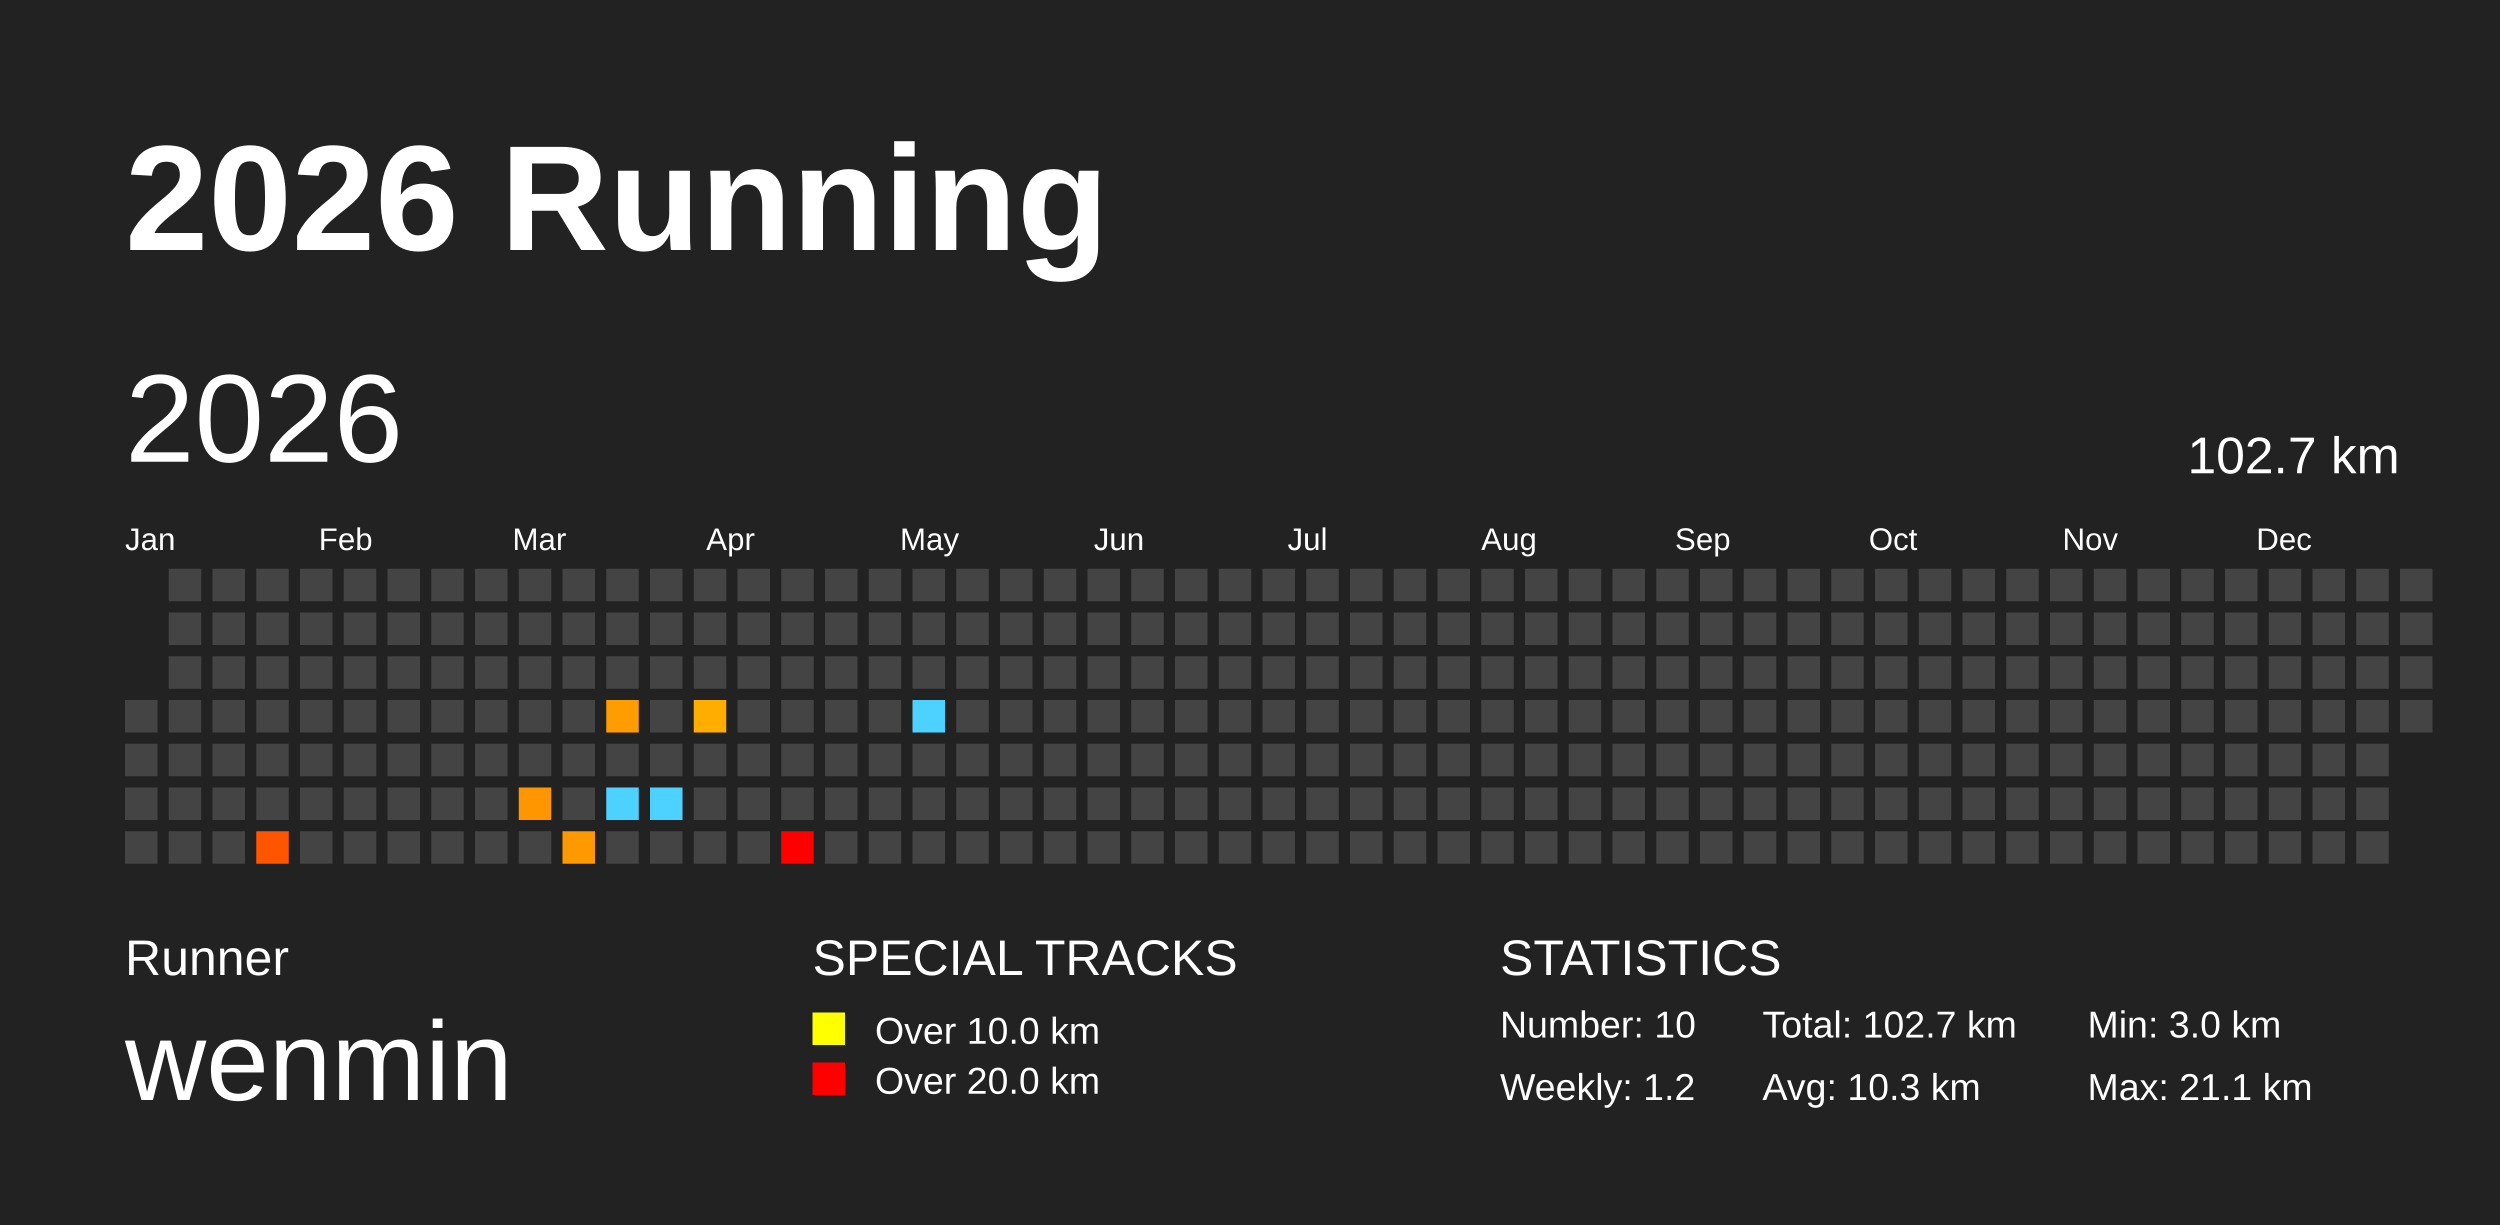
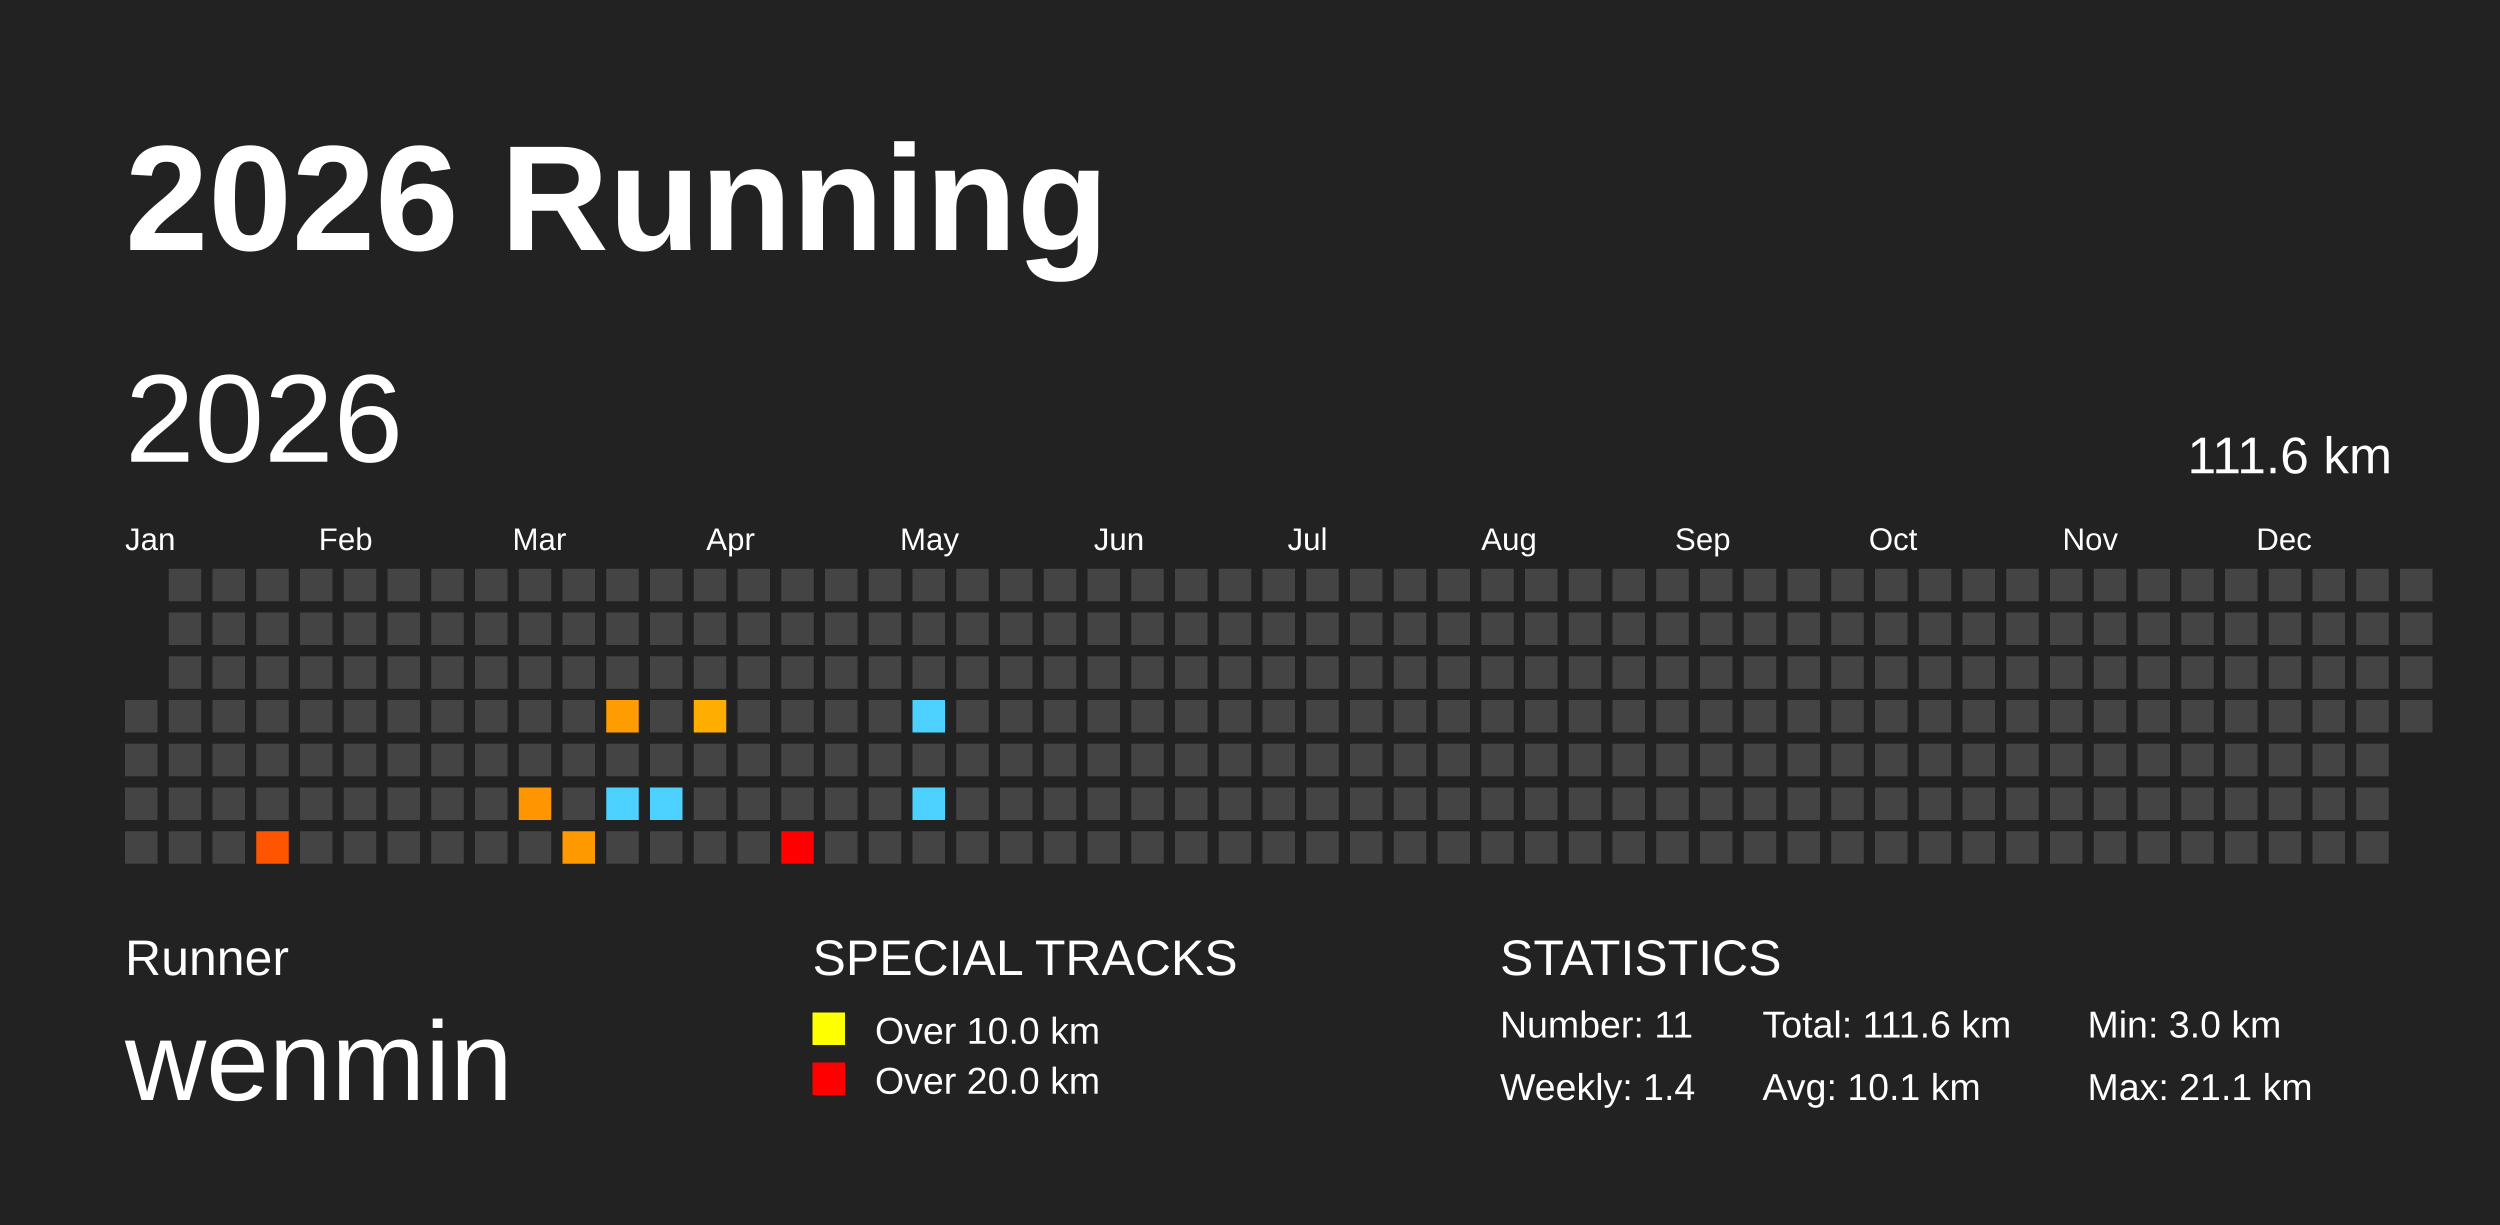
<svg xmlns="http://www.w3.org/2000/svg" baseProfile="full" height="98mm" version="1.1" viewBox="0,0,200,98" width="200mm">
  <defs />
  <rect fill="#222222" height="98" width="200" x="0" y="0" />
  <text fill="#FFFFFF" style="font-size:12px; font-family:Arial; font-weight:bold;" x="10" y="20">2026 Running</text>
  <text fill="#FFFFFF" style="font-size:4px; font-family:Arial" x="10" y="78">Runner</text>
  <text fill="#FFFFFF" style="font-size:9px; font-family:Arial" x="10" y="88">wenmin</text>
  <text fill="#FFFFFF" style="font-size:4px; font-family:Arial" x="65" y="78">SPECIAL TRACKS</text>
  <rect fill="yellow" height="2.6" width="2.6" x="65" y="81" />
  <text fill="#FFFFFF" style="font-size:3px; font-family:Arial" x="70" y="83.5">Over 10.0 km</text>
  <rect fill="red" height="2.6" width="2.6" x="65" y="85" />
  <text fill="#FFFFFF" style="font-size:3px; font-family:Arial" x="70" y="87.5">Over 20.0 km</text>
  <text fill="#FFFFFF" style="font-size:4px; font-family:Arial" x="120" y="78">STATISTICS</text>
-   <text fill="#FFFFFF" style="font-size:3px; font-family:Arial" x="120" y="83">Number: 10</text>
-   <text fill="#FFFFFF" style="font-size:3px; font-family:Arial" x="120" y="88">Weekly: 1.2</text>
-   <text fill="#FFFFFF" style="font-size:3px; font-family:Arial" x="141" y="83">Total: 102.7 km</text>
-   <text fill="#FFFFFF" style="font-size:3px; font-family:Arial" x="141" y="88">Avg: 10.3 km</text>
+   <text fill="#FFFFFF" style="font-size:3px; font-family:Arial" x="120" y="83">Number: 11</text>
+   <text fill="#FFFFFF" style="font-size:3px; font-family:Arial" x="120" y="88">Weekly: 1.4</text>
+   <text fill="#FFFFFF" style="font-size:3px; font-family:Arial" x="141" y="83">Total: 111.6 km</text>
+   <text fill="#FFFFFF" style="font-size:3px; font-family:Arial" x="141" y="88">Avg: 10.1 km</text>
  <text fill="#FFFFFF" style="font-size:3px; font-family:Arial" x="167" y="83">Min: 3.0 km</text>
  <text fill="#FFFFFF" style="font-size:3px; font-family:Arial" x="167" y="88">Max: 21.1 km</text>
  <text dominant-baseline="hanging" fill="#FFFFFF" style="font-size:10.0px; font-family:Arial;" x="10" y="30">2026</text>
-   <text dominant-baseline="hanging" fill="#FFFFFF" style="font-size:4.125px; font-family:Arial;" x="175" y="35">102.7 km</text>
+   <text dominant-baseline="hanging" fill="#FFFFFF" style="font-size:4.125px; font-family:Arial;" x="175" y="35">111.6 km</text>
  <text fill="#FFFFFF" style="font-size:2.5px; font-family:Arial" x="10.0" y="44">Jan</text>
  <text fill="#FFFFFF" style="font-size:2.5px; font-family:Arial" x="25.5" y="44">Feb</text>
  <text fill="#FFFFFF" style="font-size:2.5px; font-family:Arial" x="41.0" y="44">Mar</text>
  <text fill="#FFFFFF" style="font-size:2.5px; font-family:Arial" x="56.5" y="44">Apr</text>
  <text fill="#FFFFFF" style="font-size:2.5px; font-family:Arial" x="72.0" y="44">May</text>
  <text fill="#FFFFFF" style="font-size:2.5px; font-family:Arial" x="87.5" y="44">Jun</text>
  <text fill="#FFFFFF" style="font-size:2.5px; font-family:Arial" x="103.0" y="44">Jul</text>
  <text fill="#FFFFFF" style="font-size:2.5px; font-family:Arial" x="118.5" y="44">Aug</text>
  <text fill="#FFFFFF" style="font-size:2.5px; font-family:Arial" x="134.0" y="44">Sep</text>
  <text fill="#FFFFFF" style="font-size:2.5px; font-family:Arial" x="149.5" y="44">Oct</text>
  <text fill="#FFFFFF" style="font-size:2.5px; font-family:Arial" x="165.0" y="44">Nov</text>
  <text fill="#FFFFFF" style="font-size:2.5px; font-family:Arial" x="180.5" y="44">Dec</text>
  <rect fill="#444444" height="2.6" width="2.6" x="10.0" y="56.0" />
  <rect fill="#444444" height="2.6" width="2.6" x="10.0" y="59.5" />
  <rect fill="#444444" height="2.6" width="2.6" x="10.0" y="63.0" />
  <rect fill="#444444" height="2.6" width="2.6" x="10.0" y="66.5" />
  <rect fill="#444444" height="2.6" width="2.6" x="13.5" y="45.5" />
  <rect fill="#444444" height="2.6" width="2.6" x="13.5" y="49.0" />
  <rect fill="#444444" height="2.6" width="2.6" x="13.5" y="52.5" />
  <rect fill="#444444" height="2.6" width="2.6" x="13.5" y="56.0" />
  <rect fill="#444444" height="2.6" width="2.6" x="13.5" y="59.5" />
  <rect fill="#444444" height="2.6" width="2.6" x="13.5" y="63.0" />
  <rect fill="#444444" height="2.6" width="2.6" x="13.5" y="66.5" />
  <rect fill="#444444" height="2.6" width="2.6" x="17.0" y="45.5" />
  <rect fill="#444444" height="2.6" width="2.6" x="17.0" y="49.0" />
  <rect fill="#444444" height="2.6" width="2.6" x="17.0" y="52.5" />
  <rect fill="#444444" height="2.6" width="2.6" x="17.0" y="56.0" />
  <rect fill="#444444" height="2.6" width="2.6" x="17.0" y="59.5" />
  <rect fill="#444444" height="2.6" width="2.6" x="17.0" y="63.0" />
  <rect fill="#444444" height="2.6" width="2.6" x="17.0" y="66.5" />
  <rect fill="#444444" height="2.6" width="2.6" x="20.5" y="45.5" />
  <rect fill="#444444" height="2.6" width="2.6" x="20.5" y="49.0" />
  <rect fill="#444444" height="2.6" width="2.6" x="20.5" y="52.5" />
  <rect fill="#444444" height="2.6" width="2.6" x="20.5" y="56.0" />
  <rect fill="#444444" height="2.6" width="2.6" x="20.5" y="59.5" />
  <rect fill="#444444" height="2.6" width="2.6" x="20.5" y="63.0" />
  <rect fill="#ff5500" height="2.6" width="2.6" x="20.5" y="66.5" />
  <rect fill="#444444" height="2.6" width="2.6" x="24.0" y="45.5" />
  <rect fill="#444444" height="2.6" width="2.6" x="24.0" y="49.0" />
  <rect fill="#444444" height="2.6" width="2.6" x="24.0" y="52.5" />
  <rect fill="#444444" height="2.6" width="2.6" x="24.0" y="56.0" />
  <rect fill="#444444" height="2.6" width="2.6" x="24.0" y="59.5" />
  <rect fill="#444444" height="2.6" width="2.6" x="24.0" y="63.0" />
  <rect fill="#444444" height="2.6" width="2.6" x="24.0" y="66.5" />
  <rect fill="#444444" height="2.6" width="2.6" x="27.5" y="45.5" />
  <rect fill="#444444" height="2.6" width="2.6" x="27.5" y="49.0" />
  <rect fill="#444444" height="2.6" width="2.6" x="27.5" y="52.5" />
  <rect fill="#444444" height="2.6" width="2.6" x="27.5" y="56.0" />
  <rect fill="#444444" height="2.6" width="2.6" x="27.5" y="59.5" />
  <rect fill="#444444" height="2.6" width="2.6" x="27.5" y="63.0" />
  <rect fill="#444444" height="2.6" width="2.6" x="27.5" y="66.5" />
  <rect fill="#444444" height="2.6" width="2.6" x="31.0" y="45.5" />
  <rect fill="#444444" height="2.6" width="2.6" x="31.0" y="49.0" />
  <rect fill="#444444" height="2.6" width="2.6" x="31.0" y="52.5" />
  <rect fill="#444444" height="2.6" width="2.6" x="31.0" y="56.0" />
  <rect fill="#444444" height="2.6" width="2.6" x="31.0" y="59.5" />
  <rect fill="#444444" height="2.6" width="2.6" x="31.0" y="63.0" />
  <rect fill="#444444" height="2.6" width="2.6" x="31.0" y="66.5" />
  <rect fill="#444444" height="2.6" width="2.6" x="34.5" y="45.5" />
  <rect fill="#444444" height="2.6" width="2.6" x="34.5" y="49.0" />
  <rect fill="#444444" height="2.6" width="2.6" x="34.5" y="52.5" />
  <rect fill="#444444" height="2.6" width="2.6" x="34.5" y="56.0" />
  <rect fill="#444444" height="2.6" width="2.6" x="34.5" y="59.5" />
  <rect fill="#444444" height="2.6" width="2.6" x="34.5" y="63.0" />
  <rect fill="#444444" height="2.6" width="2.6" x="34.5" y="66.5" />
  <rect fill="#444444" height="2.6" width="2.6" x="38.0" y="45.5" />
  <rect fill="#444444" height="2.6" width="2.6" x="38.0" y="49.0" />
  <rect fill="#444444" height="2.6" width="2.6" x="38.0" y="52.5" />
  <rect fill="#444444" height="2.6" width="2.6" x="38.0" y="56.0" />
  <rect fill="#444444" height="2.6" width="2.6" x="38.0" y="59.5" />
  <rect fill="#444444" height="2.6" width="2.6" x="38.0" y="63.0" />
  <rect fill="#444444" height="2.6" width="2.6" x="38.0" y="66.5" />
  <rect fill="#444444" height="2.6" width="2.6" x="41.5" y="45.5" />
  <rect fill="#444444" height="2.6" width="2.6" x="41.5" y="49.0" />
  <rect fill="#444444" height="2.6" width="2.6" x="41.5" y="52.5" />
  <rect fill="#444444" height="2.6" width="2.6" x="41.5" y="56.0" />
  <rect fill="#444444" height="2.6" width="2.6" x="41.5" y="59.5" />
  <rect fill="#ff9600" height="2.6" width="2.6" x="41.5" y="63.0" />
  <rect fill="#444444" height="2.6" width="2.6" x="41.5" y="66.5" />
  <rect fill="#444444" height="2.6" width="2.6" x="45.0" y="45.5" />
  <rect fill="#444444" height="2.6" width="2.6" x="45.0" y="49.0" />
  <rect fill="#444444" height="2.6" width="2.6" x="45.0" y="52.5" />
  <rect fill="#444444" height="2.6" width="2.6" x="45.0" y="56.0" />
  <rect fill="#444444" height="2.6" width="2.6" x="45.0" y="59.5" />
  <rect fill="#444444" height="2.6" width="2.6" x="45.0" y="63.0" />
  <rect fill="#ff9900" height="2.6" width="2.6" x="45.0" y="66.5" />
  <rect fill="#444444" height="2.6" width="2.6" x="48.5" y="45.5" />
  <rect fill="#444444" height="2.6" width="2.6" x="48.5" y="49.0" />
  <rect fill="#444444" height="2.6" width="2.6" x="48.5" y="52.5" />
  <rect fill="#ff9d00" height="2.6" width="2.6" x="48.5" y="56.0" />
  <rect fill="#444444" height="2.6" width="2.6" x="48.5" y="59.5" />
  <rect fill="#4dd2ff" height="2.6" width="2.6" x="48.5" y="63.0" />
  <rect fill="#444444" height="2.6" width="2.6" x="48.5" y="66.5" />
  <rect fill="#444444" height="2.6" width="2.6" x="52.0" y="45.5" />
  <rect fill="#444444" height="2.6" width="2.6" x="52.0" y="49.0" />
  <rect fill="#444444" height="2.6" width="2.6" x="52.0" y="52.5" />
  <rect fill="#444444" height="2.6" width="2.6" x="52.0" y="56.0" />
  <rect fill="#444444" height="2.6" width="2.6" x="52.0" y="59.5" />
  <rect fill="#4dd2ff" height="2.6" width="2.6" x="52.0" y="63.0" />
  <rect fill="#444444" height="2.6" width="2.6" x="52.0" y="66.5" />
  <rect fill="#444444" height="2.6" width="2.6" x="55.5" y="45.5" />
  <rect fill="#444444" height="2.6" width="2.6" x="55.5" y="49.0" />
  <rect fill="#444444" height="2.6" width="2.6" x="55.5" y="52.5" />
  <rect fill="#ffae00" height="2.6" width="2.6" x="55.5" y="56.0" />
  <rect fill="#444444" height="2.6" width="2.6" x="55.5" y="59.5" />
  <rect fill="#444444" height="2.6" width="2.6" x="55.5" y="63.0" />
  <rect fill="#444444" height="2.6" width="2.6" x="55.5" y="66.5" />
  <rect fill="#444444" height="2.6" width="2.6" x="59.0" y="45.5" />
  <rect fill="#444444" height="2.6" width="2.6" x="59.0" y="49.0" />
  <rect fill="#444444" height="2.6" width="2.6" x="59.0" y="52.5" />
  <rect fill="#444444" height="2.6" width="2.6" x="59.0" y="56.0" />
  <rect fill="#444444" height="2.6" width="2.6" x="59.0" y="59.5" />
  <rect fill="#444444" height="2.6" width="2.6" x="59.0" y="63.0" />
  <rect fill="#444444" height="2.6" width="2.6" x="59.0" y="66.5" />
  <rect fill="#444444" height="2.6" width="2.6" x="62.5" y="45.5" />
  <rect fill="#444444" height="2.6" width="2.6" x="62.5" y="49.0" />
  <rect fill="#444444" height="2.6" width="2.6" x="62.5" y="52.5" />
  <rect fill="#444444" height="2.6" width="2.6" x="62.5" y="56.0" />
  <rect fill="#444444" height="2.6" width="2.6" x="62.5" y="59.5" />
  <rect fill="#444444" height="2.6" width="2.6" x="62.5" y="63.0" />
  <rect fill="red" height="2.6" width="2.6" x="62.5" y="66.5" />
  <rect fill="#444444" height="2.6" width="2.6" x="66.0" y="45.5" />
  <rect fill="#444444" height="2.6" width="2.6" x="66.0" y="49.0" />
  <rect fill="#444444" height="2.6" width="2.6" x="66.0" y="52.5" />
  <rect fill="#444444" height="2.6" width="2.6" x="66.0" y="56.0" />
  <rect fill="#444444" height="2.6" width="2.6" x="66.0" y="59.5" />
  <rect fill="#444444" height="2.6" width="2.6" x="66.0" y="63.0" />
  <rect fill="#444444" height="2.6" width="2.6" x="66.0" y="66.5" />
  <rect fill="#444444" height="2.6" width="2.6" x="69.5" y="45.5" />
  <rect fill="#444444" height="2.6" width="2.6" x="69.5" y="49.0" />
  <rect fill="#444444" height="2.6" width="2.6" x="69.5" y="52.5" />
  <rect fill="#444444" height="2.6" width="2.6" x="69.5" y="56.0" />
  <rect fill="#444444" height="2.6" width="2.6" x="69.5" y="59.5" />
  <rect fill="#444444" height="2.6" width="2.6" x="69.5" y="63.0" />
  <rect fill="#444444" height="2.6" width="2.6" x="69.5" y="66.5" />
  <rect fill="#444444" height="2.6" width="2.6" x="73.0" y="45.5" />
  <rect fill="#444444" height="2.6" width="2.6" x="73.0" y="49.0" />
  <rect fill="#444444" height="2.6" width="2.6" x="73.0" y="52.5" />
  <rect fill="#4dd2ff" height="2.6" width="2.6" x="73.0" y="56.0" />
  <rect fill="#444444" height="2.6" width="2.6" x="73.0" y="59.5" />
-   <rect fill="#444444" height="2.6" width="2.6" x="73.0" y="63.0" />
+   <rect fill="#4dd2ff" height="2.6" width="2.6" x="73.0" y="63.0" />
  <rect fill="#444444" height="2.6" width="2.6" x="73.0" y="66.5" />
  <rect fill="#444444" height="2.6" width="2.6" x="76.5" y="45.5" />
  <rect fill="#444444" height="2.6" width="2.6" x="76.5" y="49.0" />
  <rect fill="#444444" height="2.6" width="2.6" x="76.5" y="52.5" />
  <rect fill="#444444" height="2.6" width="2.6" x="76.5" y="56.0" />
  <rect fill="#444444" height="2.6" width="2.6" x="76.5" y="59.5" />
  <rect fill="#444444" height="2.6" width="2.6" x="76.5" y="63.0" />
  <rect fill="#444444" height="2.6" width="2.6" x="76.5" y="66.5" />
  <rect fill="#444444" height="2.6" width="2.6" x="80.0" y="45.5" />
  <rect fill="#444444" height="2.6" width="2.6" x="80.0" y="49.0" />
  <rect fill="#444444" height="2.6" width="2.6" x="80.0" y="52.5" />
  <rect fill="#444444" height="2.6" width="2.6" x="80.0" y="56.0" />
  <rect fill="#444444" height="2.6" width="2.6" x="80.0" y="59.5" />
  <rect fill="#444444" height="2.6" width="2.6" x="80.0" y="63.0" />
  <rect fill="#444444" height="2.6" width="2.6" x="80.0" y="66.5" />
  <rect fill="#444444" height="2.6" width="2.6" x="83.5" y="45.5" />
  <rect fill="#444444" height="2.6" width="2.6" x="83.5" y="49.0" />
  <rect fill="#444444" height="2.6" width="2.6" x="83.5" y="52.5" />
  <rect fill="#444444" height="2.6" width="2.6" x="83.5" y="56.0" />
  <rect fill="#444444" height="2.6" width="2.6" x="83.5" y="59.5" />
  <rect fill="#444444" height="2.6" width="2.6" x="83.5" y="63.0" />
  <rect fill="#444444" height="2.6" width="2.6" x="83.5" y="66.5" />
  <rect fill="#444444" height="2.6" width="2.6" x="87.0" y="45.5" />
  <rect fill="#444444" height="2.6" width="2.6" x="87.0" y="49.0" />
  <rect fill="#444444" height="2.6" width="2.6" x="87.0" y="52.5" />
  <rect fill="#444444" height="2.6" width="2.6" x="87.0" y="56.0" />
  <rect fill="#444444" height="2.6" width="2.6" x="87.0" y="59.5" />
  <rect fill="#444444" height="2.6" width="2.6" x="87.0" y="63.0" />
  <rect fill="#444444" height="2.6" width="2.6" x="87.0" y="66.5" />
  <rect fill="#444444" height="2.6" width="2.6" x="90.5" y="45.5" />
  <rect fill="#444444" height="2.6" width="2.6" x="90.5" y="49.0" />
  <rect fill="#444444" height="2.6" width="2.6" x="90.5" y="52.5" />
  <rect fill="#444444" height="2.6" width="2.6" x="90.5" y="56.0" />
  <rect fill="#444444" height="2.6" width="2.6" x="90.5" y="59.5" />
  <rect fill="#444444" height="2.6" width="2.6" x="90.5" y="63.0" />
  <rect fill="#444444" height="2.6" width="2.6" x="90.5" y="66.5" />
  <rect fill="#444444" height="2.6" width="2.6" x="94.0" y="45.5" />
  <rect fill="#444444" height="2.6" width="2.6" x="94.0" y="49.0" />
  <rect fill="#444444" height="2.6" width="2.6" x="94.0" y="52.5" />
  <rect fill="#444444" height="2.6" width="2.6" x="94.0" y="56.0" />
  <rect fill="#444444" height="2.6" width="2.6" x="94.0" y="59.5" />
  <rect fill="#444444" height="2.6" width="2.6" x="94.0" y="63.0" />
  <rect fill="#444444" height="2.6" width="2.6" x="94.0" y="66.5" />
  <rect fill="#444444" height="2.6" width="2.6" x="97.5" y="45.5" />
  <rect fill="#444444" height="2.6" width="2.6" x="97.5" y="49.0" />
  <rect fill="#444444" height="2.6" width="2.6" x="97.5" y="52.5" />
  <rect fill="#444444" height="2.6" width="2.6" x="97.5" y="56.0" />
  <rect fill="#444444" height="2.6" width="2.6" x="97.5" y="59.5" />
  <rect fill="#444444" height="2.6" width="2.6" x="97.5" y="63.0" />
  <rect fill="#444444" height="2.6" width="2.6" x="97.5" y="66.5" />
  <rect fill="#444444" height="2.6" width="2.6" x="101.0" y="45.5" />
  <rect fill="#444444" height="2.6" width="2.6" x="101.0" y="49.0" />
  <rect fill="#444444" height="2.6" width="2.6" x="101.0" y="52.5" />
  <rect fill="#444444" height="2.6" width="2.6" x="101.0" y="56.0" />
  <rect fill="#444444" height="2.6" width="2.6" x="101.0" y="59.5" />
  <rect fill="#444444" height="2.6" width="2.6" x="101.0" y="63.0" />
  <rect fill="#444444" height="2.6" width="2.6" x="101.0" y="66.5" />
  <rect fill="#444444" height="2.6" width="2.6" x="104.5" y="45.5" />
  <rect fill="#444444" height="2.6" width="2.6" x="104.5" y="49.0" />
  <rect fill="#444444" height="2.6" width="2.6" x="104.5" y="52.5" />
  <rect fill="#444444" height="2.6" width="2.6" x="104.5" y="56.0" />
  <rect fill="#444444" height="2.6" width="2.6" x="104.5" y="59.5" />
  <rect fill="#444444" height="2.6" width="2.6" x="104.5" y="63.0" />
  <rect fill="#444444" height="2.6" width="2.6" x="104.5" y="66.5" />
  <rect fill="#444444" height="2.6" width="2.6" x="108.0" y="45.5" />
  <rect fill="#444444" height="2.6" width="2.6" x="108.0" y="49.0" />
  <rect fill="#444444" height="2.6" width="2.6" x="108.0" y="52.5" />
  <rect fill="#444444" height="2.6" width="2.6" x="108.0" y="56.0" />
  <rect fill="#444444" height="2.6" width="2.6" x="108.0" y="59.5" />
  <rect fill="#444444" height="2.6" width="2.6" x="108.0" y="63.0" />
  <rect fill="#444444" height="2.6" width="2.6" x="108.0" y="66.5" />
  <rect fill="#444444" height="2.6" width="2.6" x="111.5" y="45.5" />
  <rect fill="#444444" height="2.6" width="2.6" x="111.5" y="49.0" />
  <rect fill="#444444" height="2.6" width="2.6" x="111.5" y="52.5" />
  <rect fill="#444444" height="2.6" width="2.6" x="111.5" y="56.0" />
  <rect fill="#444444" height="2.6" width="2.6" x="111.5" y="59.5" />
  <rect fill="#444444" height="2.6" width="2.6" x="111.5" y="63.0" />
  <rect fill="#444444" height="2.6" width="2.6" x="111.5" y="66.5" />
  <rect fill="#444444" height="2.6" width="2.6" x="115.0" y="45.5" />
  <rect fill="#444444" height="2.6" width="2.6" x="115.0" y="49.0" />
  <rect fill="#444444" height="2.6" width="2.6" x="115.0" y="52.5" />
  <rect fill="#444444" height="2.6" width="2.6" x="115.0" y="56.0" />
  <rect fill="#444444" height="2.6" width="2.6" x="115.0" y="59.5" />
  <rect fill="#444444" height="2.6" width="2.6" x="115.0" y="63.0" />
  <rect fill="#444444" height="2.6" width="2.6" x="115.0" y="66.5" />
  <rect fill="#444444" height="2.6" width="2.6" x="118.5" y="45.5" />
  <rect fill="#444444" height="2.6" width="2.6" x="118.5" y="49.0" />
  <rect fill="#444444" height="2.6" width="2.6" x="118.5" y="52.5" />
  <rect fill="#444444" height="2.6" width="2.6" x="118.5" y="56.0" />
  <rect fill="#444444" height="2.6" width="2.6" x="118.5" y="59.5" />
  <rect fill="#444444" height="2.6" width="2.6" x="118.5" y="63.0" />
  <rect fill="#444444" height="2.6" width="2.6" x="118.5" y="66.5" />
  <rect fill="#444444" height="2.6" width="2.6" x="122.0" y="45.5" />
  <rect fill="#444444" height="2.6" width="2.6" x="122.0" y="49.0" />
  <rect fill="#444444" height="2.6" width="2.6" x="122.0" y="52.5" />
  <rect fill="#444444" height="2.6" width="2.6" x="122.0" y="56.0" />
  <rect fill="#444444" height="2.6" width="2.6" x="122.0" y="59.5" />
  <rect fill="#444444" height="2.6" width="2.6" x="122.0" y="63.0" />
  <rect fill="#444444" height="2.6" width="2.6" x="122.0" y="66.5" />
  <rect fill="#444444" height="2.6" width="2.6" x="125.5" y="45.5" />
  <rect fill="#444444" height="2.6" width="2.6" x="125.5" y="49.0" />
  <rect fill="#444444" height="2.6" width="2.6" x="125.5" y="52.5" />
  <rect fill="#444444" height="2.6" width="2.6" x="125.5" y="56.0" />
  <rect fill="#444444" height="2.6" width="2.6" x="125.5" y="59.5" />
  <rect fill="#444444" height="2.6" width="2.6" x="125.5" y="63.0" />
  <rect fill="#444444" height="2.6" width="2.6" x="125.5" y="66.5" />
  <rect fill="#444444" height="2.6" width="2.6" x="129.0" y="45.5" />
  <rect fill="#444444" height="2.6" width="2.6" x="129.0" y="49.0" />
  <rect fill="#444444" height="2.6" width="2.6" x="129.0" y="52.5" />
  <rect fill="#444444" height="2.6" width="2.6" x="129.0" y="56.0" />
  <rect fill="#444444" height="2.6" width="2.6" x="129.0" y="59.5" />
  <rect fill="#444444" height="2.6" width="2.6" x="129.0" y="63.0" />
  <rect fill="#444444" height="2.6" width="2.6" x="129.0" y="66.5" />
  <rect fill="#444444" height="2.6" width="2.6" x="132.5" y="45.5" />
  <rect fill="#444444" height="2.6" width="2.6" x="132.5" y="49.0" />
  <rect fill="#444444" height="2.6" width="2.6" x="132.5" y="52.5" />
  <rect fill="#444444" height="2.6" width="2.6" x="132.5" y="56.0" />
  <rect fill="#444444" height="2.6" width="2.6" x="132.5" y="59.5" />
  <rect fill="#444444" height="2.6" width="2.6" x="132.5" y="63.0" />
  <rect fill="#444444" height="2.6" width="2.6" x="132.5" y="66.5" />
  <rect fill="#444444" height="2.6" width="2.6" x="136.0" y="45.5" />
  <rect fill="#444444" height="2.6" width="2.6" x="136.0" y="49.0" />
  <rect fill="#444444" height="2.6" width="2.6" x="136.0" y="52.5" />
  <rect fill="#444444" height="2.6" width="2.6" x="136.0" y="56.0" />
  <rect fill="#444444" height="2.6" width="2.6" x="136.0" y="59.5" />
  <rect fill="#444444" height="2.6" width="2.6" x="136.0" y="63.0" />
  <rect fill="#444444" height="2.6" width="2.6" x="136.0" y="66.5" />
  <rect fill="#444444" height="2.6" width="2.6" x="139.5" y="45.5" />
  <rect fill="#444444" height="2.6" width="2.6" x="139.5" y="49.0" />
  <rect fill="#444444" height="2.6" width="2.6" x="139.5" y="52.5" />
  <rect fill="#444444" height="2.6" width="2.6" x="139.5" y="56.0" />
  <rect fill="#444444" height="2.6" width="2.6" x="139.5" y="59.5" />
  <rect fill="#444444" height="2.6" width="2.6" x="139.5" y="63.0" />
  <rect fill="#444444" height="2.6" width="2.6" x="139.5" y="66.5" />
  <rect fill="#444444" height="2.6" width="2.6" x="143.0" y="45.5" />
  <rect fill="#444444" height="2.6" width="2.6" x="143.0" y="49.0" />
  <rect fill="#444444" height="2.6" width="2.6" x="143.0" y="52.5" />
  <rect fill="#444444" height="2.6" width="2.6" x="143.0" y="56.0" />
  <rect fill="#444444" height="2.6" width="2.6" x="143.0" y="59.5" />
  <rect fill="#444444" height="2.6" width="2.6" x="143.0" y="63.0" />
  <rect fill="#444444" height="2.6" width="2.6" x="143.0" y="66.5" />
  <rect fill="#444444" height="2.6" width="2.6" x="146.5" y="45.5" />
  <rect fill="#444444" height="2.6" width="2.6" x="146.5" y="49.0" />
  <rect fill="#444444" height="2.6" width="2.6" x="146.5" y="52.5" />
  <rect fill="#444444" height="2.6" width="2.6" x="146.5" y="56.0" />
  <rect fill="#444444" height="2.6" width="2.6" x="146.5" y="59.5" />
  <rect fill="#444444" height="2.6" width="2.6" x="146.5" y="63.0" />
  <rect fill="#444444" height="2.6" width="2.6" x="146.5" y="66.5" />
  <rect fill="#444444" height="2.6" width="2.6" x="150.0" y="45.5" />
  <rect fill="#444444" height="2.6" width="2.6" x="150.0" y="49.0" />
  <rect fill="#444444" height="2.6" width="2.6" x="150.0" y="52.5" />
  <rect fill="#444444" height="2.6" width="2.6" x="150.0" y="56.0" />
  <rect fill="#444444" height="2.6" width="2.6" x="150.0" y="59.5" />
  <rect fill="#444444" height="2.6" width="2.6" x="150.0" y="63.0" />
  <rect fill="#444444" height="2.6" width="2.6" x="150.0" y="66.5" />
  <rect fill="#444444" height="2.6" width="2.6" x="153.5" y="45.5" />
  <rect fill="#444444" height="2.6" width="2.6" x="153.5" y="49.0" />
  <rect fill="#444444" height="2.6" width="2.6" x="153.5" y="52.5" />
  <rect fill="#444444" height="2.6" width="2.6" x="153.5" y="56.0" />
  <rect fill="#444444" height="2.6" width="2.6" x="153.5" y="59.5" />
  <rect fill="#444444" height="2.6" width="2.6" x="153.5" y="63.0" />
  <rect fill="#444444" height="2.6" width="2.6" x="153.5" y="66.5" />
  <rect fill="#444444" height="2.6" width="2.6" x="157.0" y="45.5" />
  <rect fill="#444444" height="2.6" width="2.6" x="157.0" y="49.0" />
  <rect fill="#444444" height="2.6" width="2.6" x="157.0" y="52.5" />
  <rect fill="#444444" height="2.6" width="2.6" x="157.0" y="56.0" />
  <rect fill="#444444" height="2.6" width="2.6" x="157.0" y="59.5" />
  <rect fill="#444444" height="2.6" width="2.6" x="157.0" y="63.0" />
  <rect fill="#444444" height="2.6" width="2.6" x="157.0" y="66.5" />
  <rect fill="#444444" height="2.6" width="2.6" x="160.5" y="45.5" />
  <rect fill="#444444" height="2.6" width="2.6" x="160.5" y="49.0" />
  <rect fill="#444444" height="2.6" width="2.6" x="160.5" y="52.5" />
  <rect fill="#444444" height="2.6" width="2.6" x="160.5" y="56.0" />
  <rect fill="#444444" height="2.6" width="2.6" x="160.5" y="59.5" />
  <rect fill="#444444" height="2.6" width="2.6" x="160.5" y="63.0" />
  <rect fill="#444444" height="2.6" width="2.6" x="160.5" y="66.5" />
  <rect fill="#444444" height="2.6" width="2.6" x="164.0" y="45.5" />
  <rect fill="#444444" height="2.6" width="2.6" x="164.0" y="49.0" />
  <rect fill="#444444" height="2.6" width="2.6" x="164.0" y="52.5" />
  <rect fill="#444444" height="2.6" width="2.6" x="164.0" y="56.0" />
  <rect fill="#444444" height="2.6" width="2.6" x="164.0" y="59.5" />
  <rect fill="#444444" height="2.6" width="2.6" x="164.0" y="63.0" />
  <rect fill="#444444" height="2.6" width="2.6" x="164.0" y="66.5" />
  <rect fill="#444444" height="2.6" width="2.6" x="167.5" y="45.5" />
  <rect fill="#444444" height="2.6" width="2.6" x="167.5" y="49.0" />
  <rect fill="#444444" height="2.6" width="2.6" x="167.5" y="52.5" />
  <rect fill="#444444" height="2.6" width="2.6" x="167.5" y="56.0" />
  <rect fill="#444444" height="2.6" width="2.6" x="167.5" y="59.5" />
  <rect fill="#444444" height="2.6" width="2.6" x="167.5" y="63.0" />
  <rect fill="#444444" height="2.6" width="2.6" x="167.5" y="66.5" />
  <rect fill="#444444" height="2.6" width="2.6" x="171.0" y="45.5" />
  <rect fill="#444444" height="2.6" width="2.6" x="171.0" y="49.0" />
  <rect fill="#444444" height="2.6" width="2.6" x="171.0" y="52.5" />
  <rect fill="#444444" height="2.6" width="2.6" x="171.0" y="56.0" />
  <rect fill="#444444" height="2.6" width="2.6" x="171.0" y="59.5" />
  <rect fill="#444444" height="2.6" width="2.6" x="171.0" y="63.0" />
  <rect fill="#444444" height="2.6" width="2.6" x="171.0" y="66.5" />
  <rect fill="#444444" height="2.6" width="2.6" x="174.5" y="45.5" />
  <rect fill="#444444" height="2.6" width="2.6" x="174.5" y="49.0" />
  <rect fill="#444444" height="2.6" width="2.6" x="174.5" y="52.5" />
  <rect fill="#444444" height="2.6" width="2.6" x="174.5" y="56.0" />
  <rect fill="#444444" height="2.6" width="2.6" x="174.5" y="59.5" />
  <rect fill="#444444" height="2.6" width="2.6" x="174.5" y="63.0" />
  <rect fill="#444444" height="2.6" width="2.6" x="174.5" y="66.5" />
  <rect fill="#444444" height="2.6" width="2.6" x="178.0" y="45.5" />
  <rect fill="#444444" height="2.6" width="2.6" x="178.0" y="49.0" />
  <rect fill="#444444" height="2.6" width="2.6" x="178.0" y="52.5" />
  <rect fill="#444444" height="2.6" width="2.6" x="178.0" y="56.0" />
  <rect fill="#444444" height="2.6" width="2.6" x="178.0" y="59.5" />
  <rect fill="#444444" height="2.6" width="2.6" x="178.0" y="63.0" />
  <rect fill="#444444" height="2.6" width="2.6" x="178.0" y="66.5" />
  <rect fill="#444444" height="2.6" width="2.6" x="181.5" y="45.5" />
  <rect fill="#444444" height="2.6" width="2.6" x="181.5" y="49.0" />
  <rect fill="#444444" height="2.6" width="2.6" x="181.5" y="52.5" />
  <rect fill="#444444" height="2.6" width="2.6" x="181.5" y="56.0" />
  <rect fill="#444444" height="2.6" width="2.6" x="181.5" y="59.5" />
  <rect fill="#444444" height="2.6" width="2.6" x="181.5" y="63.0" />
  <rect fill="#444444" height="2.6" width="2.6" x="181.5" y="66.5" />
  <rect fill="#444444" height="2.6" width="2.6" x="185.0" y="45.5" />
  <rect fill="#444444" height="2.6" width="2.6" x="185.0" y="49.0" />
  <rect fill="#444444" height="2.6" width="2.6" x="185.0" y="52.5" />
  <rect fill="#444444" height="2.6" width="2.6" x="185.0" y="56.0" />
  <rect fill="#444444" height="2.6" width="2.6" x="185.0" y="59.5" />
  <rect fill="#444444" height="2.6" width="2.6" x="185.0" y="63.0" />
  <rect fill="#444444" height="2.6" width="2.6" x="185.0" y="66.5" />
  <rect fill="#444444" height="2.6" width="2.6" x="188.5" y="45.5" />
  <rect fill="#444444" height="2.6" width="2.6" x="188.5" y="49.0" />
  <rect fill="#444444" height="2.6" width="2.6" x="188.5" y="52.5" />
  <rect fill="#444444" height="2.6" width="2.6" x="188.5" y="56.0" />
  <rect fill="#444444" height="2.6" width="2.6" x="188.5" y="59.5" />
  <rect fill="#444444" height="2.6" width="2.6" x="188.5" y="63.0" />
  <rect fill="#444444" height="2.6" width="2.6" x="188.5" y="66.5" />
  <rect fill="#444444" height="2.6" width="2.6" x="192.0" y="45.5" />
  <rect fill="#444444" height="2.6" width="2.6" x="192.0" y="49.0" />
  <rect fill="#444444" height="2.6" width="2.6" x="192.0" y="52.5" />
  <rect fill="#444444" height="2.6" width="2.6" x="192.0" y="56.0" />
</svg>
